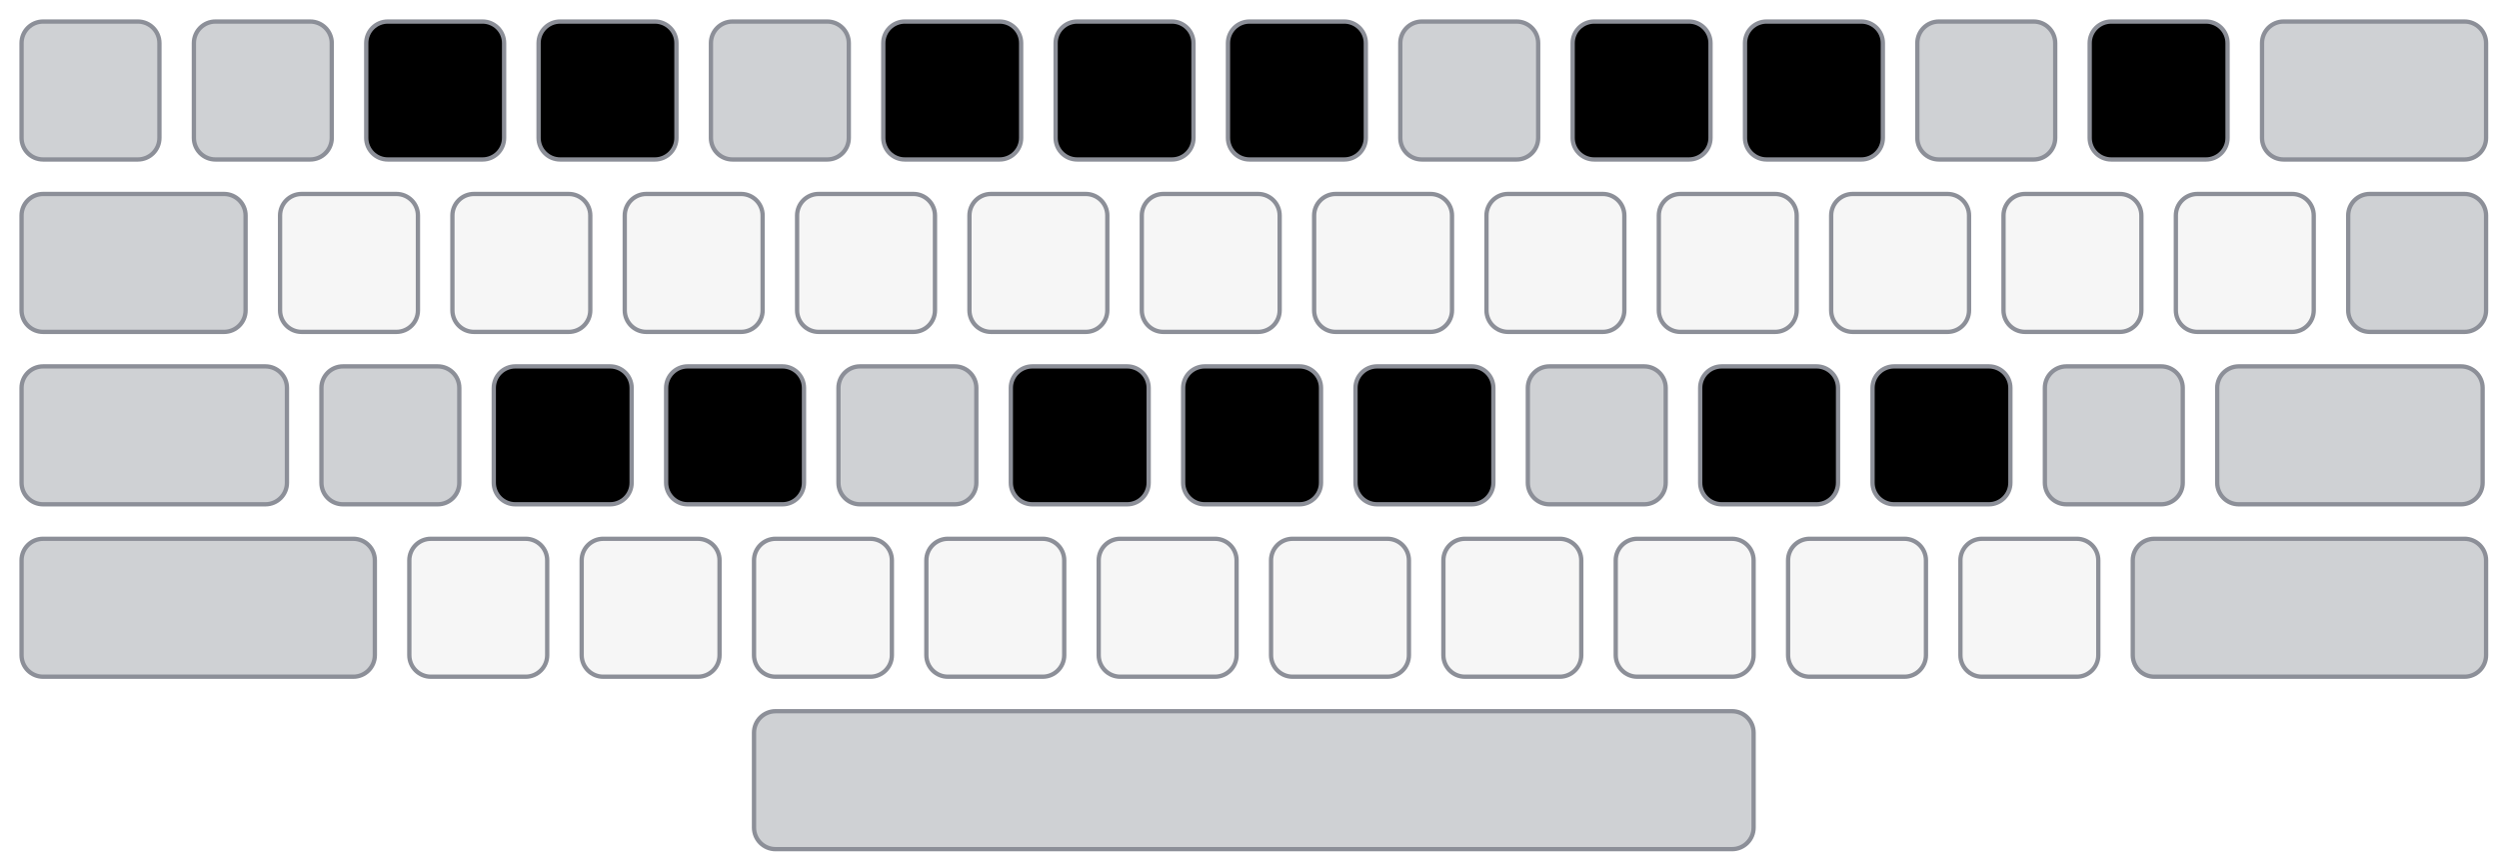
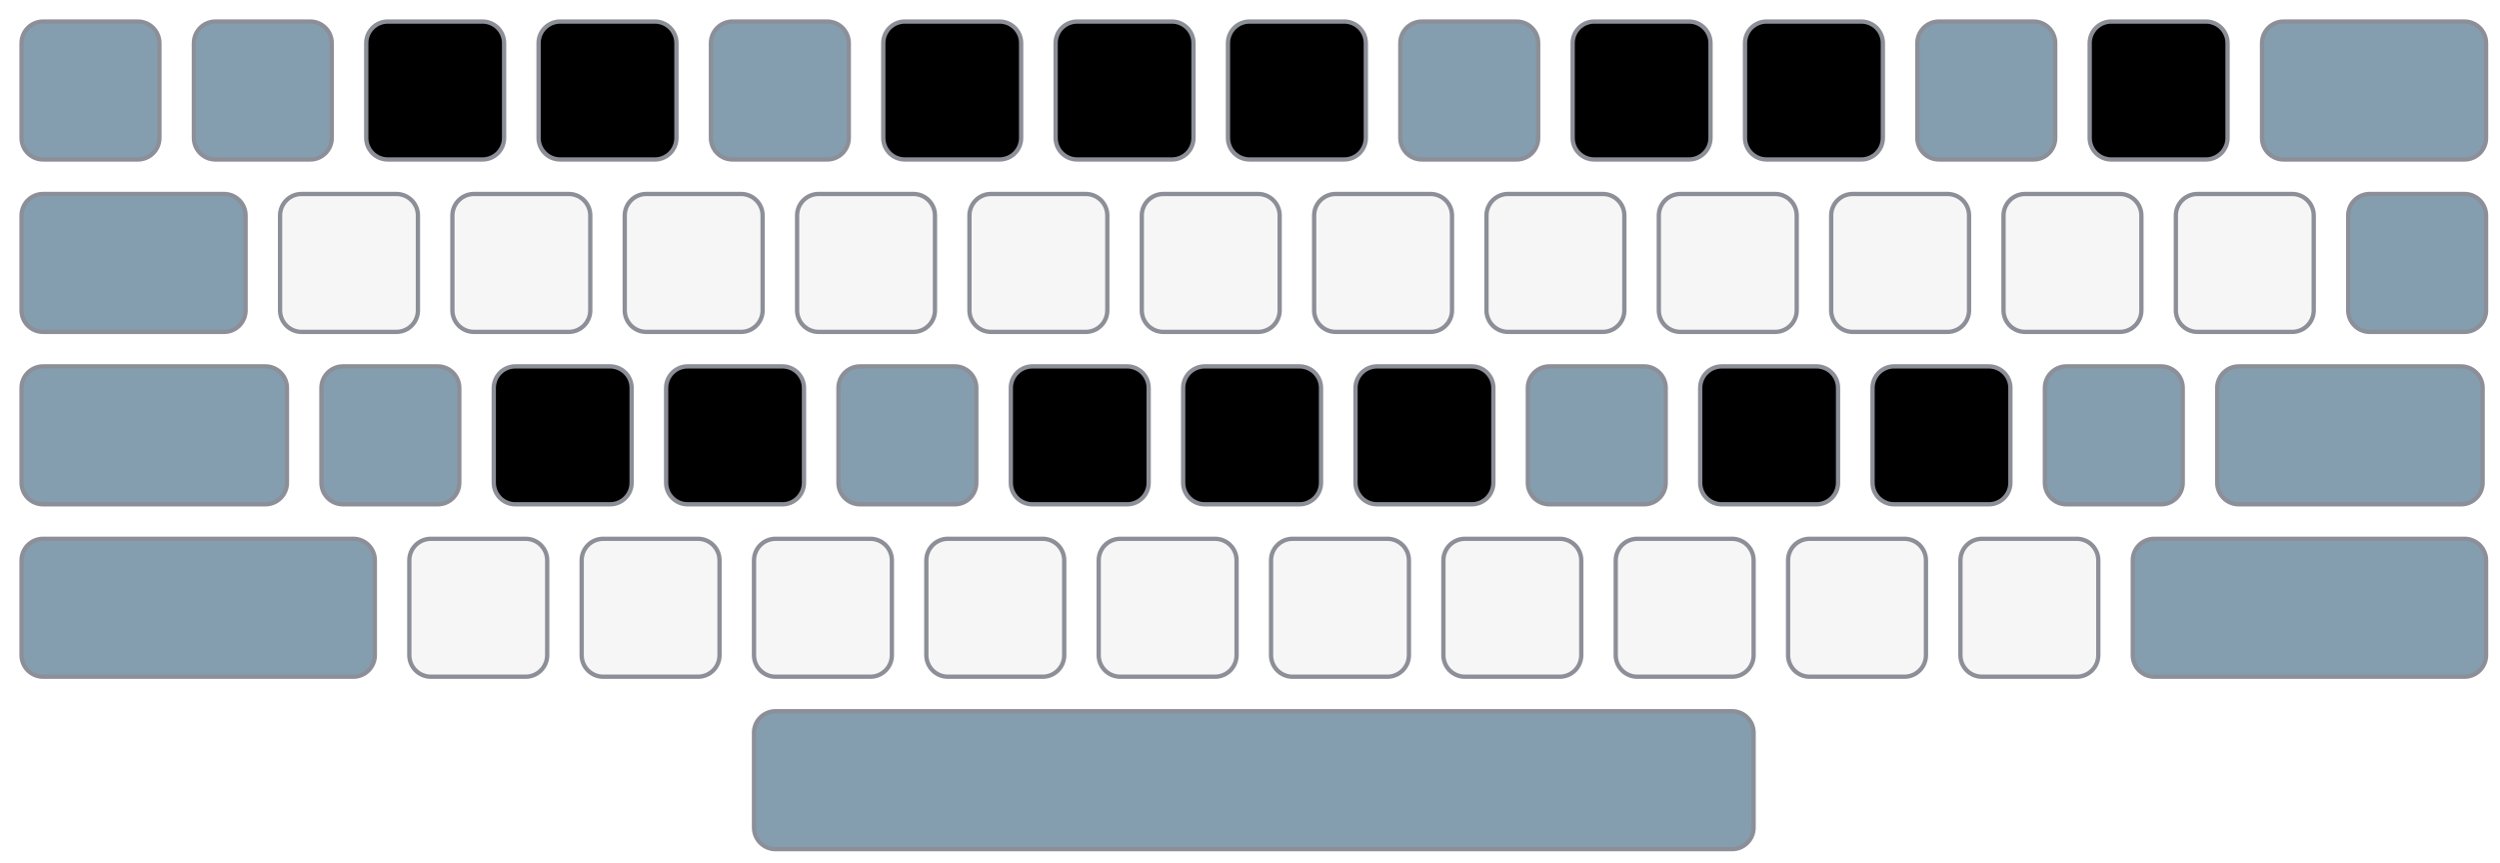
<svg xmlns="http://www.w3.org/2000/svg" width="100%" height="100%" viewBox="0 0 580 200" version="1.1" xml:space="preserve" style="fill-rule:evenodd;clip-rule:evenodd;stroke-linejoin:round;stroke-miterlimit:2;">
-   <path d="M37,10C37,7.24 34.76,5 32,5L10,5C7.24,5 5,7.24 5,10L5,32C5,34.76 7.24,37 10,37L32,37C34.76,37 37,34.76 37,32L37,10Z" style="fill:rgb(207,209,212);stroke:rgb(140,143,152);stroke-width:1px;" />
-   <path d="M77,10C77,7.24 74.76,5 72,5L50,5C47.24,5 45,7.24 45,10L45,32C45,34.76 47.24,37 50,37L72,37C74.76,37 77,34.76 77,32L77,10Z" style="fill:rgb(207,209,212);stroke:rgb(140,143,152);stroke-width:1px;" />
+   <g>
+     <path d="M37,10C37,7.24 34.76,5 32,5L10,5C7.24,5 5,7.24 5,10L5,32C5,34.76 7.24,37 10,37L32,37C34.76,37 37,34.76 37,32L37,10Z" style="fill:rgb(132,158,175);stroke:rgb(140,143,152);stroke-width:1px;" />
+     <path d="M77,10C77,7.24 74.76,5 72,5L50,5C47.24,5 45,7.24 45,10L45,32C45,34.76 47.24,37 50,37L72,37C74.76,37 77,34.76 77,32L77,10Z" style="fill:rgb(132,158,175);stroke:rgb(140,143,152);stroke-width:1px;" />
+     <path d="M197,10C197,7.24 194.76,5 192,5L170,5C167.24,5 165,7.24 165,10L165,32C165,34.76 167.24,37 170,37L192,37C194.76,37 197,34.76 197,32L197,10Z" style="fill:rgb(132,158,175);stroke:rgb(140,143,152);stroke-width:1px;" />
+     <path d="M357,10C357,7.24 354.76,5 352,5L330,5C327.24,5 325,7.24 325,10L325,32C325,34.76 327.24,37 330,37L352,37C354.76,37 357,34.76 357,32L357,10Z" style="fill:rgb(132,158,175);stroke:rgb(140,143,152);stroke-width:1px;" />
+     <path d="M477,10C477,7.24 474.76,5 472,5L450,5C447.24,5 445,7.24 445,10L445,32C445,34.76 447.24,37 450,37L472,37C474.76,37 477,34.76 477,32L477,10Z" style="fill:rgb(132,158,175);stroke:rgb(140,143,152);stroke-width:1px;" />
+     <path d="M577,10C577,7.24 574.76,5 572,5L530,5C527.24,5 525,7.24 525,10L525,32C525,34.76 527.24,37 530,37L572,37C574.76,37 577,34.76 577,32L577,10Z" style="fill:rgb(132,158,175);stroke:rgb(140,143,152);stroke-width:1px;" />
+     <path d="M57,50C57,47.24 54.76,45 52,45L10,45C7.24,45 5,47.24 5,50L5,72C5,74.76 7.24,77 10,77L52,77C54.76,77 57,74.76 57,72L57,50Z" style="fill:rgb(132,158,175);stroke:rgb(140,143,152);stroke-width:1px;" />
+     <path d="M577,50C577,47.24 574.76,45 572,45L550,45C547.24,45 545,47.24 545,50L545,72C545,74.76 547.24,77 550,77L572,77C574.76,77 577,74.76 577,72L577,50Z" style="fill:rgb(132,158,175);stroke:rgb(140,143,152);stroke-width:1px;" />
+     <path d="M66.6,90C66.6,87.24 64.36,85 61.6,85L10,85C7.24,85 5,87.24 5,90L5,112C5,114.76 7.24,117 10,117L61.6,117C64.36,117 66.6,114.76 66.6,112L66.6,90Z" style="fill:rgb(132,158,175);stroke:rgb(140,143,152);stroke-width:1px;" />
+     <path d="M106.6,90C106.6,87.24 104.36,85 101.6,85L79.6,85C76.84,85 74.6,87.24 74.6,90L74.6,112C74.6,114.76 76.84,117 79.6,117L101.6,117C104.36,117 106.6,114.76 106.6,112L106.6,90Z" style="fill:rgb(132,158,175);stroke:rgb(140,143,152);stroke-width:1px;" />
+     <path d="M226.6,90C226.6,87.24 224.36,85 221.6,85L199.6,85C196.84,85 194.6,87.24 194.6,90L194.6,112C194.6,114.76 196.84,117 199.6,117L221.6,117C224.36,117 226.6,114.76 226.6,112L226.6,90Z" style="fill:rgb(132,158,175);stroke:rgb(140,143,152);stroke-width:1px;" />
+     <path d="M386.6,90C386.6,87.24 384.36,85 381.6,85L359.6,85C356.84,85 354.6,87.24 354.6,90L354.6,112C354.6,114.76 356.84,117 359.6,117L381.6,117C384.36,117 386.6,114.76 386.6,112L386.6,90Z" style="fill:rgb(132,158,175);stroke:rgb(140,143,152);stroke-width:1px;" />
+     <path d="M506.6,90C506.6,87.24 504.36,85 501.6,85L479.6,85C476.84,85 474.6,87.24 474.6,90L474.6,112C474.6,114.76 476.84,117 479.6,117L501.6,117C504.36,117 506.6,114.76 506.6,112L506.6,90Z" style="fill:rgb(132,158,175);stroke:rgb(140,143,152);stroke-width:1px;" />
+     <path d="M576.2,90C576.2,87.24 573.96,85 571.2,85L519.6,85C516.84,85 514.6,87.24 514.6,90L514.6,112C514.6,114.76 516.84,117 519.6,117L571.2,117C573.96,117 576.2,114.76 576.2,112L576.2,90Z" style="fill:rgb(132,158,175);stroke:rgb(140,143,152);stroke-width:1px;" />
+     <path d="M87,130C87,127.24 84.76,125 82,125L10,125C7.24,125 5,127.24 5,130L5,152C5,154.76 7.24,157 10,157L82,157C84.76,157 87,154.76 87,152L87,130Z" style="fill:rgb(132,158,175);stroke:rgb(140,143,152);stroke-width:1px;" />
+     <path d="M577,130C577,127.24 574.76,125 572,125L500,125C497.24,125 495,127.24 495,130L495,152C495,154.76 497.24,157 500,157L572,157C574.76,157 577,154.76 577,152L577,130Z" style="fill:rgb(132,158,175);stroke:rgb(140,143,152);stroke-width:1px;" />
+     <path d="M407,170C407,167.24 404.76,165 402,165L180,165C177.24,165 175,167.24 175,170L175,192C175,194.76 177.24,197 180,197L402,197C404.76,197 407,194.76 407,192L407,170Z" style="fill:rgb(132,158,175);stroke:rgb(140,143,152);stroke-width:1px;" />
+   </g>
  <g>
    <path d="M117,10C117,7.24 114.76,5 112,5L90,5C87.24,5 85,7.24 85,10L85,32C85,34.76 87.24,37 90,37L112,37C114.76,37 117,34.76 117,32L117,10Z" style="stroke:rgb(140,143,152);stroke-width:1px;" />
    <path d="M157,10C157,7.24 154.76,5 152,5L130,5C127.24,5 125,7.24 125,10L125,32C125,34.76 127.24,37 130,37L152,37C154.76,37 157,34.76 157,32L157,10Z" style="stroke:rgb(140,143,152);stroke-width:1px;" />
    <path d="M237,10C237,7.24 234.76,5 232,5L210,5C207.24,5 205,7.24 205,10L205,32C205,34.76 207.24,37 210,37L232,37C234.76,37 237,34.76 237,32L237,10Z" style="stroke:rgb(140,143,152);stroke-width:1px;" />
    <path d="M277,10C277,7.24 274.76,5 272,5L250,5C247.24,5 245,7.24 245,10L245,32C245,34.76 247.24,37 250,37L272,37C274.76,37 277,34.76 277,32L277,10Z" style="stroke:rgb(140,143,152);stroke-width:1px;" />
    <path d="M317,10C317,7.24 314.76,5 312,5L290,5C287.24,5 285,7.24 285,10L285,32C285,34.76 287.24,37 290,37L312,37C314.76,37 317,34.76 317,32L317,10Z" style="stroke:rgb(140,143,152);stroke-width:1px;" />
    <path d="M397,10C397,7.24 394.76,5 392,5L370,5C367.24,5 365,7.24 365,10L365,32C365,34.76 367.24,37 370,37L392,37C394.76,37 397,34.76 397,32L397,10Z" style="stroke:rgb(140,143,152);stroke-width:1px;" />
    <path d="M437,10C437,7.24 434.76,5 432,5L410,5C407.24,5 405,7.24 405,10L405,32C405,34.76 407.24,37 410,37L432,37C434.76,37 437,34.76 437,32L437,10Z" style="stroke:rgb(140,143,152);stroke-width:1px;" />
    <path d="M517,10C517,7.24 514.76,5 512,5L490,5C487.24,5 485,7.24 485,10L485,32C485,34.76 487.24,37 490,37L512,37C514.76,37 517,34.76 517,32L517,10Z" style="stroke:rgb(140,143,152);stroke-width:1px;" />
    <path d="M146.6,90C146.6,87.24 144.36,85 141.6,85L119.6,85C116.84,85 114.6,87.24 114.6,90L114.6,112C114.6,114.76 116.84,117 119.6,117L141.6,117C144.36,117 146.6,114.76 146.6,112L146.6,90Z" style="stroke:rgb(140,143,152);stroke-width:1px;" />
    <path d="M186.6,90C186.6,87.24 184.36,85 181.6,85L159.6,85C156.84,85 154.6,87.24 154.6,90L154.6,112C154.6,114.76 156.84,117 159.6,117L181.6,117C184.36,117 186.6,114.76 186.6,112L186.6,90Z" style="stroke:rgb(140,143,152);stroke-width:1px;" />
    <path d="M266.6,90C266.6,87.24 264.36,85 261.6,85L239.6,85C236.84,85 234.6,87.24 234.6,90L234.6,112C234.6,114.76 236.84,117 239.6,117L261.6,117C264.36,117 266.6,114.76 266.6,112L266.6,90Z" style="stroke:rgb(140,143,152);stroke-width:1px;" />
    <path d="M306.6,90C306.6,87.24 304.36,85 301.6,85L279.6,85C276.84,85 274.6,87.24 274.6,90L274.6,112C274.6,114.76 276.84,117 279.6,117L301.6,117C304.36,117 306.6,114.76 306.6,112L306.6,90Z" style="stroke:rgb(140,143,152);stroke-width:1px;" />
    <path d="M346.6,90C346.6,87.24 344.36,85 341.6,85L319.6,85C316.84,85 314.6,87.24 314.6,90L314.6,112C314.6,114.76 316.84,117 319.6,117L341.6,117C344.36,117 346.6,114.76 346.6,112L346.6,90Z" style="stroke:rgb(140,143,152);stroke-width:1px;" />
    <path d="M426.6,90C426.6,87.24 424.36,85 421.6,85L399.6,85C396.84,85 394.6,87.24 394.6,90L394.6,112C394.6,114.76 396.84,117 399.6,117L421.6,117C424.36,117 426.6,114.76 426.6,112L426.6,90Z" style="stroke:rgb(140,143,152);stroke-width:1px;" />
    <path d="M466.6,90C466.6,87.24 464.36,85 461.6,85L439.6,85C436.84,85 434.6,87.24 434.6,90L434.6,112C434.6,114.76 436.84,117 439.6,117L461.6,117C464.36,117 466.6,114.76 466.6,112L466.6,90Z" style="stroke:rgb(140,143,152);stroke-width:1px;" />
  </g>
-   <path d="M197,10C197,7.24 194.76,5 192,5L170,5C167.24,5 165,7.24 165,10L165,32C165,34.76 167.24,37 170,37L192,37C194.76,37 197,34.76 197,32L197,10Z" style="fill:rgb(207,209,212);stroke:rgb(140,143,152);stroke-width:1px;" />
-   <path d="M357,10C357,7.24 354.76,5 352,5L330,5C327.24,5 325,7.24 325,10L325,32C325,34.76 327.24,37 330,37L352,37C354.76,37 357,34.76 357,32L357,10Z" style="fill:rgb(207,209,212);stroke:rgb(140,143,152);stroke-width:1px;" />
-   <path d="M477,10C477,7.24 474.76,5 472,5L450,5C447.24,5 445,7.24 445,10L445,32C445,34.76 447.24,37 450,37L472,37C474.76,37 477,34.76 477,32L477,10Z" style="fill:rgb(207,209,212);stroke:rgb(140,143,152);stroke-width:1px;" />
-   <path d="M577,10C577,7.24 574.76,5 572,5L530,5C527.24,5 525,7.24 525,10L525,32C525,34.76 527.24,37 530,37L572,37C574.76,37 577,34.76 577,32L577,10Z" style="fill:rgb(207,209,212);stroke:rgb(140,143,152);stroke-width:1px;" />
-   <path d="M57,50C57,47.24 54.76,45 52,45L10,45C7.24,45 5,47.24 5,50L5,72C5,74.76 7.24,77 10,77L52,77C54.76,77 57,74.76 57,72L57,50Z" style="fill:rgb(207,209,212);stroke:rgb(140,143,152);stroke-width:1px;" />
  <g>
    <g>
      <path d="M97,50C97,47.24 94.76,45 92,45L70,45C67.24,45 65,47.24 65,50L65,72C65,74.76 67.24,77 70,77L92,77C94.76,77 97,74.76 97,72L97,50Z" style="fill:rgb(246,246,246);stroke:rgb(140,143,152);stroke-width:1px;" />
      <path d="M137,50C137,47.24 134.76,45 132,45L110,45C107.24,45 105,47.24 105,50L105,72C105,74.76 107.24,77 110,77L132,77C134.76,77 137,74.76 137,72L137,50Z" style="fill:rgb(246,246,246);stroke:rgb(140,143,152);stroke-width:1px;" />
      <path d="M177,50C177,47.24 174.76,45 172,45L150,45C147.24,45 145,47.24 145,50L145,72C145,74.76 147.24,77 150,77L172,77C174.76,77 177,74.76 177,72L177,50Z" style="fill:rgb(246,246,246);stroke:rgb(140,143,152);stroke-width:1px;" />
      <path d="M217,50C217,47.24 214.76,45 212,45L190,45C187.24,45 185,47.24 185,50L185,72C185,74.76 187.24,77 190,77L212,77C214.76,77 217,74.76 217,72L217,50Z" style="fill:rgb(246,246,246);stroke:rgb(140,143,152);stroke-width:1px;" />
      <path d="M257,50C257,47.24 254.76,45 252,45L230,45C227.24,45 225,47.24 225,50L225,72C225,74.76 227.24,77 230,77L252,77C254.76,77 257,74.76 257,72L257,50Z" style="fill:rgb(246,246,246);stroke:rgb(140,143,152);stroke-width:1px;" />
      <path d="M297,50C297,47.24 294.76,45 292,45L270,45C267.24,45 265,47.24 265,50L265,72C265,74.76 267.24,77 270,77L292,77C294.76,77 297,74.76 297,72L297,50Z" style="fill:rgb(246,246,246);stroke:rgb(140,143,152);stroke-width:1px;" />
      <path d="M337,50C337,47.24 334.76,45 332,45L310,45C307.24,45 305,47.24 305,50L305,72C305,74.76 307.24,77 310,77L332,77C334.76,77 337,74.76 337,72L337,50Z" style="fill:rgb(246,246,246);stroke:rgb(140,143,152);stroke-width:1px;" />
      <path d="M377,50C377,47.24 374.76,45 372,45L350,45C347.24,45 345,47.24 345,50L345,72C345,74.76 347.24,77 350,77L372,77C374.76,77 377,74.76 377,72L377,50Z" style="fill:rgb(246,246,246);stroke:rgb(140,143,152);stroke-width:1px;" />
      <path d="M417,50C417,47.24 414.76,45 412,45L390,45C387.24,45 385,47.24 385,50L385,72C385,74.76 387.24,77 390,77L412,77C414.76,77 417,74.76 417,72L417,50Z" style="fill:rgb(246,246,246);stroke:rgb(140,143,152);stroke-width:1px;" />
      <path d="M457,50C457,47.24 454.76,45 452,45L430,45C427.24,45 425,47.24 425,50L425,72C425,74.76 427.24,77 430,77L452,77C454.76,77 457,74.76 457,72L457,50Z" style="fill:rgb(246,246,246);stroke:rgb(140,143,152);stroke-width:1px;" />
      <path d="M497,50C497,47.24 494.76,45 492,45L470,45C467.24,45 465,47.24 465,50L465,72C465,74.76 467.24,77 470,77L492,77C494.76,77 497,74.76 497,72L497,50Z" style="fill:rgb(246,246,246);stroke:rgb(140,143,152);stroke-width:1px;" />
      <path d="M537,50C537,47.24 534.76,45 532,45L510,45C507.24,45 505,47.24 505,50L505,72C505,74.76 507.24,77 510,77L532,77C534.76,77 537,74.76 537,72L537,50Z" style="fill:rgb(246,246,246);stroke:rgb(140,143,152);stroke-width:1px;" />
    </g>
    <path d="M127,130C127,127.24 124.76,125 122,125L100,125C97.24,125 95,127.24 95,130L95,152C95,154.76 97.24,157 100,157L122,157C124.76,157 127,154.76 127,152L127,130Z" style="fill:rgb(246,246,246);stroke:rgb(140,143,152);stroke-width:1px;" />
    <path d="M167,130C167,127.24 164.76,125 162,125L140,125C137.24,125 135,127.24 135,130L135,152C135,154.76 137.24,157 140,157L162,157C164.76,157 167,154.76 167,152L167,130Z" style="fill:rgb(246,246,246);stroke:rgb(140,143,152);stroke-width:1px;" />
    <path d="M207,130C207,127.24 204.76,125 202,125L180,125C177.24,125 175,127.24 175,130L175,152C175,154.76 177.24,157 180,157L202,157C204.76,157 207,154.76 207,152L207,130Z" style="fill:rgb(246,246,246);stroke:rgb(140,143,152);stroke-width:1px;" />
    <path d="M247,130C247,127.24 244.76,125 242,125L220,125C217.24,125 215,127.24 215,130L215,152C215,154.76 217.24,157 220,157L242,157C244.76,157 247,154.76 247,152L247,130Z" style="fill:rgb(246,246,246);stroke:rgb(140,143,152);stroke-width:1px;" />
    <path d="M287,130C287,127.24 284.76,125 282,125L260,125C257.24,125 255,127.24 255,130L255,152C255,154.76 257.24,157 260,157L282,157C284.76,157 287,154.76 287,152L287,130Z" style="fill:rgb(246,246,246);stroke:rgb(140,143,152);stroke-width:1px;" />
    <path d="M327,130C327,127.24 324.76,125 322,125L300,125C297.24,125 295,127.24 295,130L295,152C295,154.76 297.24,157 300,157L322,157C324.76,157 327,154.76 327,152L327,130Z" style="fill:rgb(246,246,246);stroke:rgb(140,143,152);stroke-width:1px;" />
    <path d="M367,130C367,127.24 364.76,125 362,125L340,125C337.24,125 335,127.24 335,130L335,152C335,154.76 337.24,157 340,157L362,157C364.76,157 367,154.76 367,152L367,130Z" style="fill:rgb(246,246,246);stroke:rgb(140,143,152);stroke-width:1px;" />
    <path d="M407,130C407,127.24 404.76,125 402,125L380,125C377.24,125 375,127.24 375,130L375,152C375,154.76 377.24,157 380,157L402,157C404.76,157 407,154.76 407,152L407,130Z" style="fill:rgb(246,246,246);stroke:rgb(140,143,152);stroke-width:1px;" />
    <path d="M447,130C447,127.24 444.76,125 442,125L420,125C417.24,125 415,127.24 415,130L415,152C415,154.76 417.24,157 420,157L442,157C444.76,157 447,154.76 447,152L447,130Z" style="fill:rgb(246,246,246);stroke:rgb(140,143,152);stroke-width:1px;" />
    <path d="M487,130C487,127.24 484.76,125 482,125L460,125C457.24,125 455,127.24 455,130L455,152C455,154.76 457.24,157 460,157L482,157C484.76,157 487,154.76 487,152L487,130Z" style="fill:rgb(246,246,246);stroke:rgb(140,143,152);stroke-width:1px;" />
  </g>
-   <path d="M577,50C577,47.24 574.76,45 572,45L550,45C547.24,45 545,47.24 545,50L545,72C545,74.76 547.24,77 550,77L572,77C574.76,77 577,74.76 577,72L577,50Z" style="fill:rgb(207,209,212);stroke:rgb(140,143,152);stroke-width:1px;" />
-   <path d="M66.6,90C66.6,87.24 64.36,85 61.6,85L10,85C7.24,85 5,87.24 5,90L5,112C5,114.76 7.24,117 10,117L61.6,117C64.36,117 66.6,114.76 66.6,112L66.6,90Z" style="fill:rgb(207,209,212);stroke:rgb(140,143,152);stroke-width:1px;" />
-   <path d="M106.6,90C106.6,87.24 104.36,85 101.6,85L79.6,85C76.84,85 74.6,87.24 74.6,90L74.6,112C74.6,114.76 76.84,117 79.6,117L101.6,117C104.36,117 106.6,114.76 106.6,112L106.6,90Z" style="fill:rgb(207,209,212);stroke:rgb(140,143,152);stroke-width:1px;" />
-   <path d="M226.6,90C226.6,87.24 224.36,85 221.6,85L199.6,85C196.84,85 194.6,87.24 194.6,90L194.6,112C194.6,114.76 196.84,117 199.6,117L221.6,117C224.36,117 226.6,114.76 226.6,112L226.6,90Z" style="fill:rgb(207,209,212);stroke:rgb(140,143,152);stroke-width:1px;" />
-   <path d="M386.6,90C386.6,87.24 384.36,85 381.6,85L359.6,85C356.84,85 354.6,87.24 354.6,90L354.6,112C354.6,114.76 356.84,117 359.6,117L381.6,117C384.36,117 386.6,114.76 386.6,112L386.6,90Z" style="fill:rgb(207,209,212);stroke:rgb(140,143,152);stroke-width:1px;" />
-   <path d="M506.6,90C506.6,87.24 504.36,85 501.6,85L479.6,85C476.84,85 474.6,87.24 474.6,90L474.6,112C474.6,114.76 476.84,117 479.6,117L501.6,117C504.36,117 506.6,114.76 506.6,112L506.6,90Z" style="fill:rgb(207,209,212);stroke:rgb(140,143,152);stroke-width:1px;" />
-   <path d="M576.2,90C576.2,87.24 573.96,85 571.2,85L519.6,85C516.84,85 514.6,87.24 514.6,90L514.6,112C514.6,114.76 516.84,117 519.6,117L571.2,117C573.96,117 576.2,114.76 576.2,112L576.2,90Z" style="fill:rgb(207,209,212);stroke:rgb(140,143,152);stroke-width:1px;" />
-   <path d="M87,130C87,127.24 84.76,125 82,125L10,125C7.24,125 5,127.24 5,130L5,152C5,154.76 7.24,157 10,157L82,157C84.76,157 87,154.76 87,152L87,130Z" style="fill:rgb(207,209,212);stroke:rgb(140,143,152);stroke-width:1px;" />
-   <path d="M577,130C577,127.24 574.76,125 572,125L500,125C497.24,125 495,127.24 495,130L495,152C495,154.76 497.24,157 500,157L572,157C574.76,157 577,154.76 577,152L577,130Z" style="fill:rgb(207,209,212);stroke:rgb(140,143,152);stroke-width:1px;" />
-   <path d="M407,170C407,167.24 404.76,165 402,165L180,165C177.24,165 175,167.24 175,170L175,192C175,194.76 177.24,197 180,197L402,197C404.76,197 407,194.76 407,192L407,170Z" style="fill:rgb(207,209,212);stroke:rgb(140,143,152);stroke-width:1px;" />
</svg>
